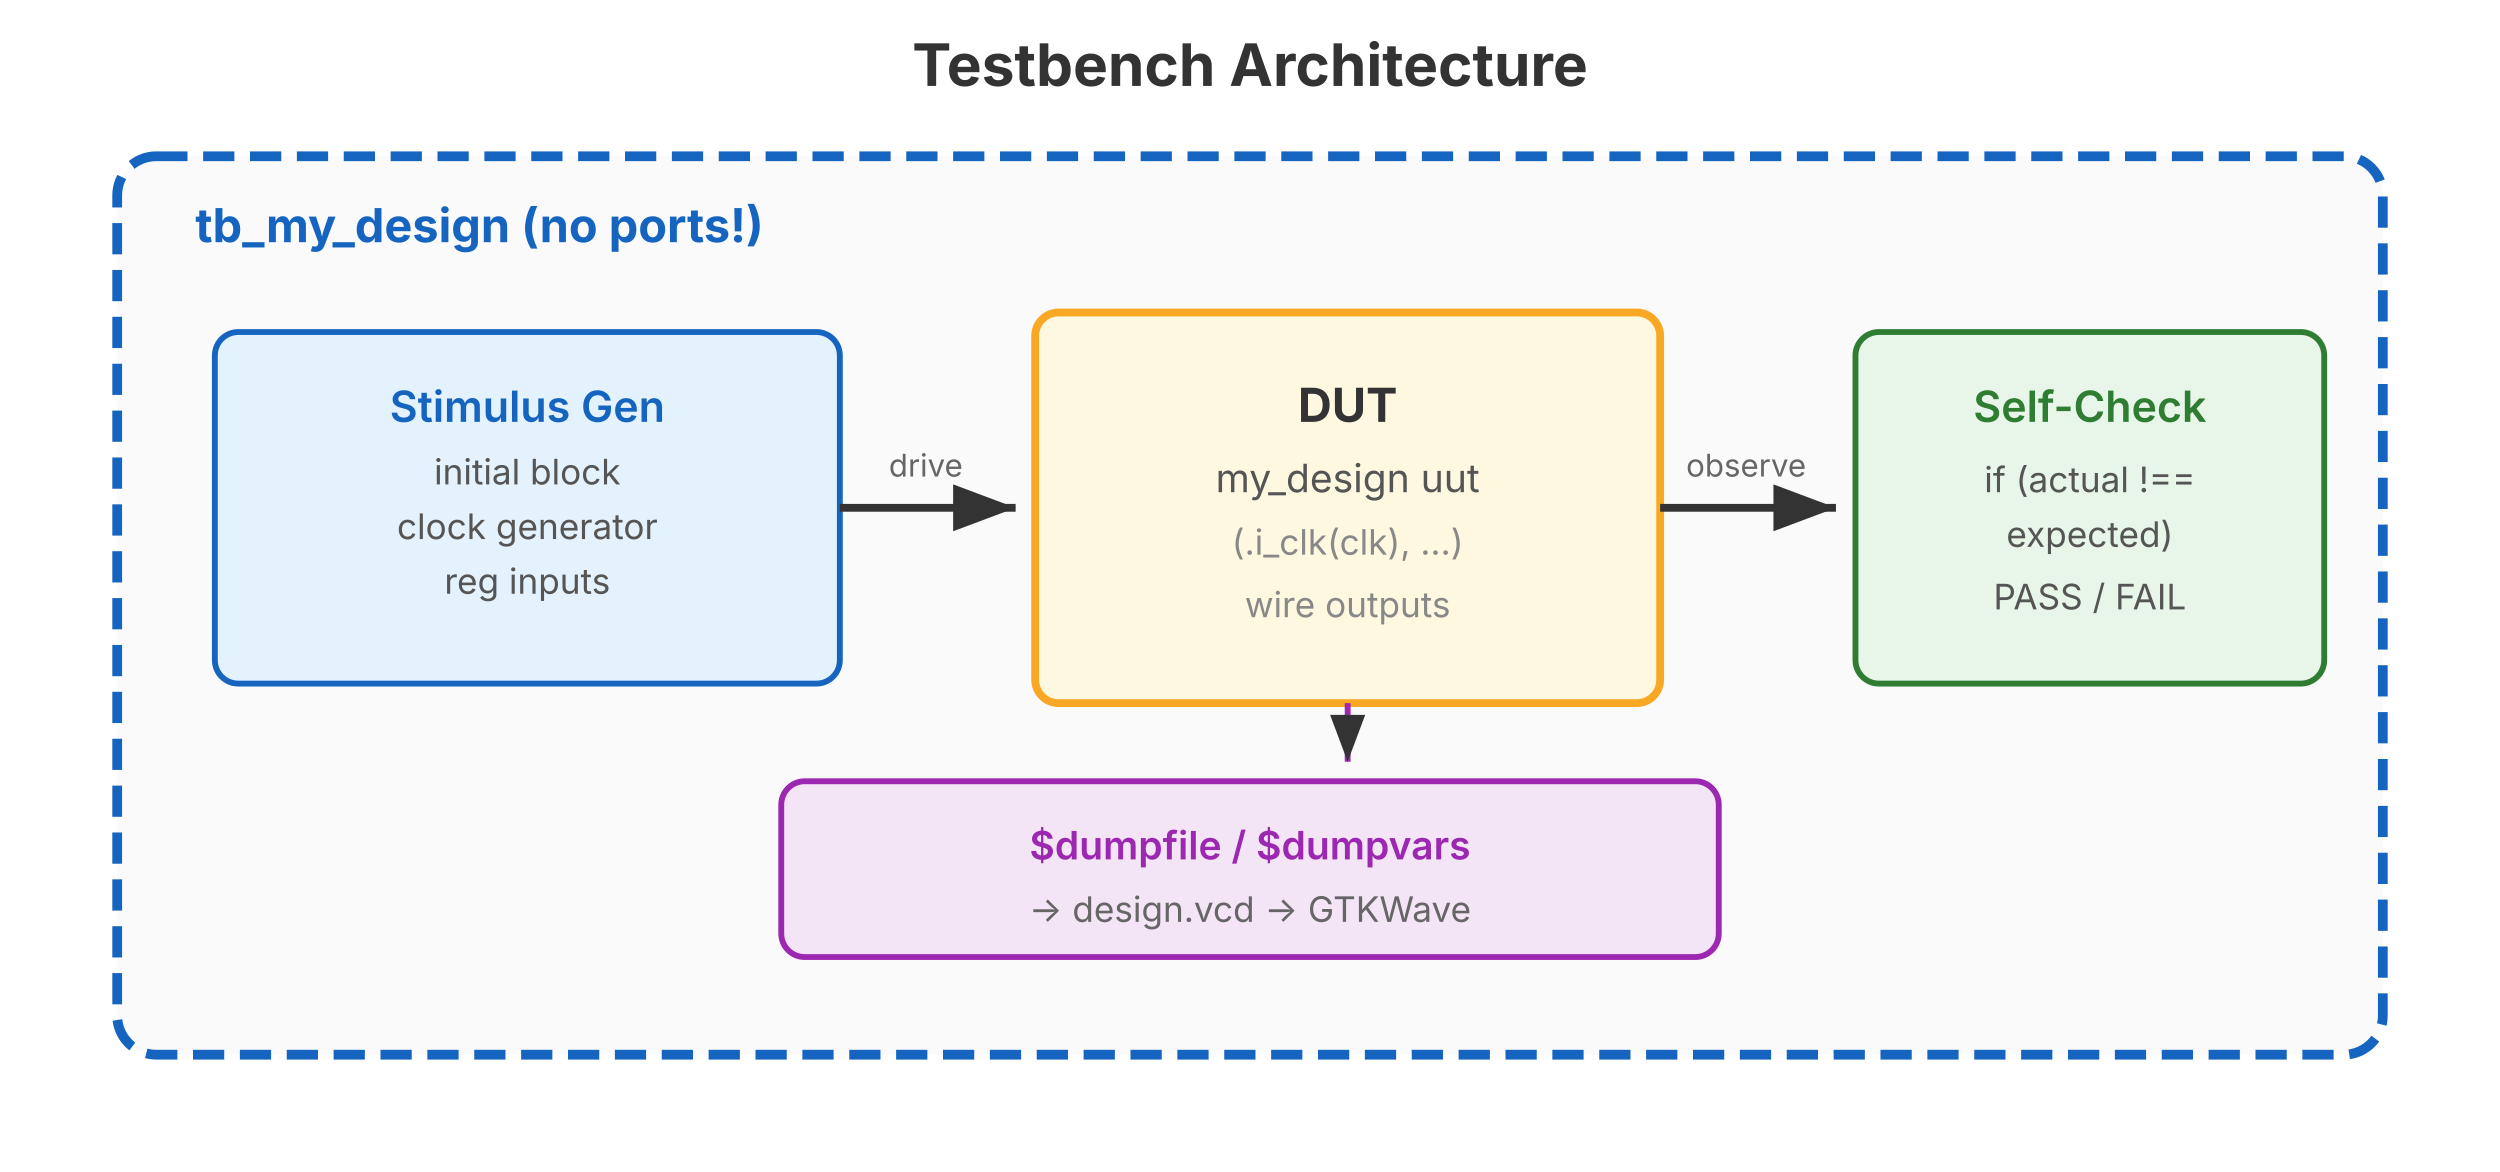
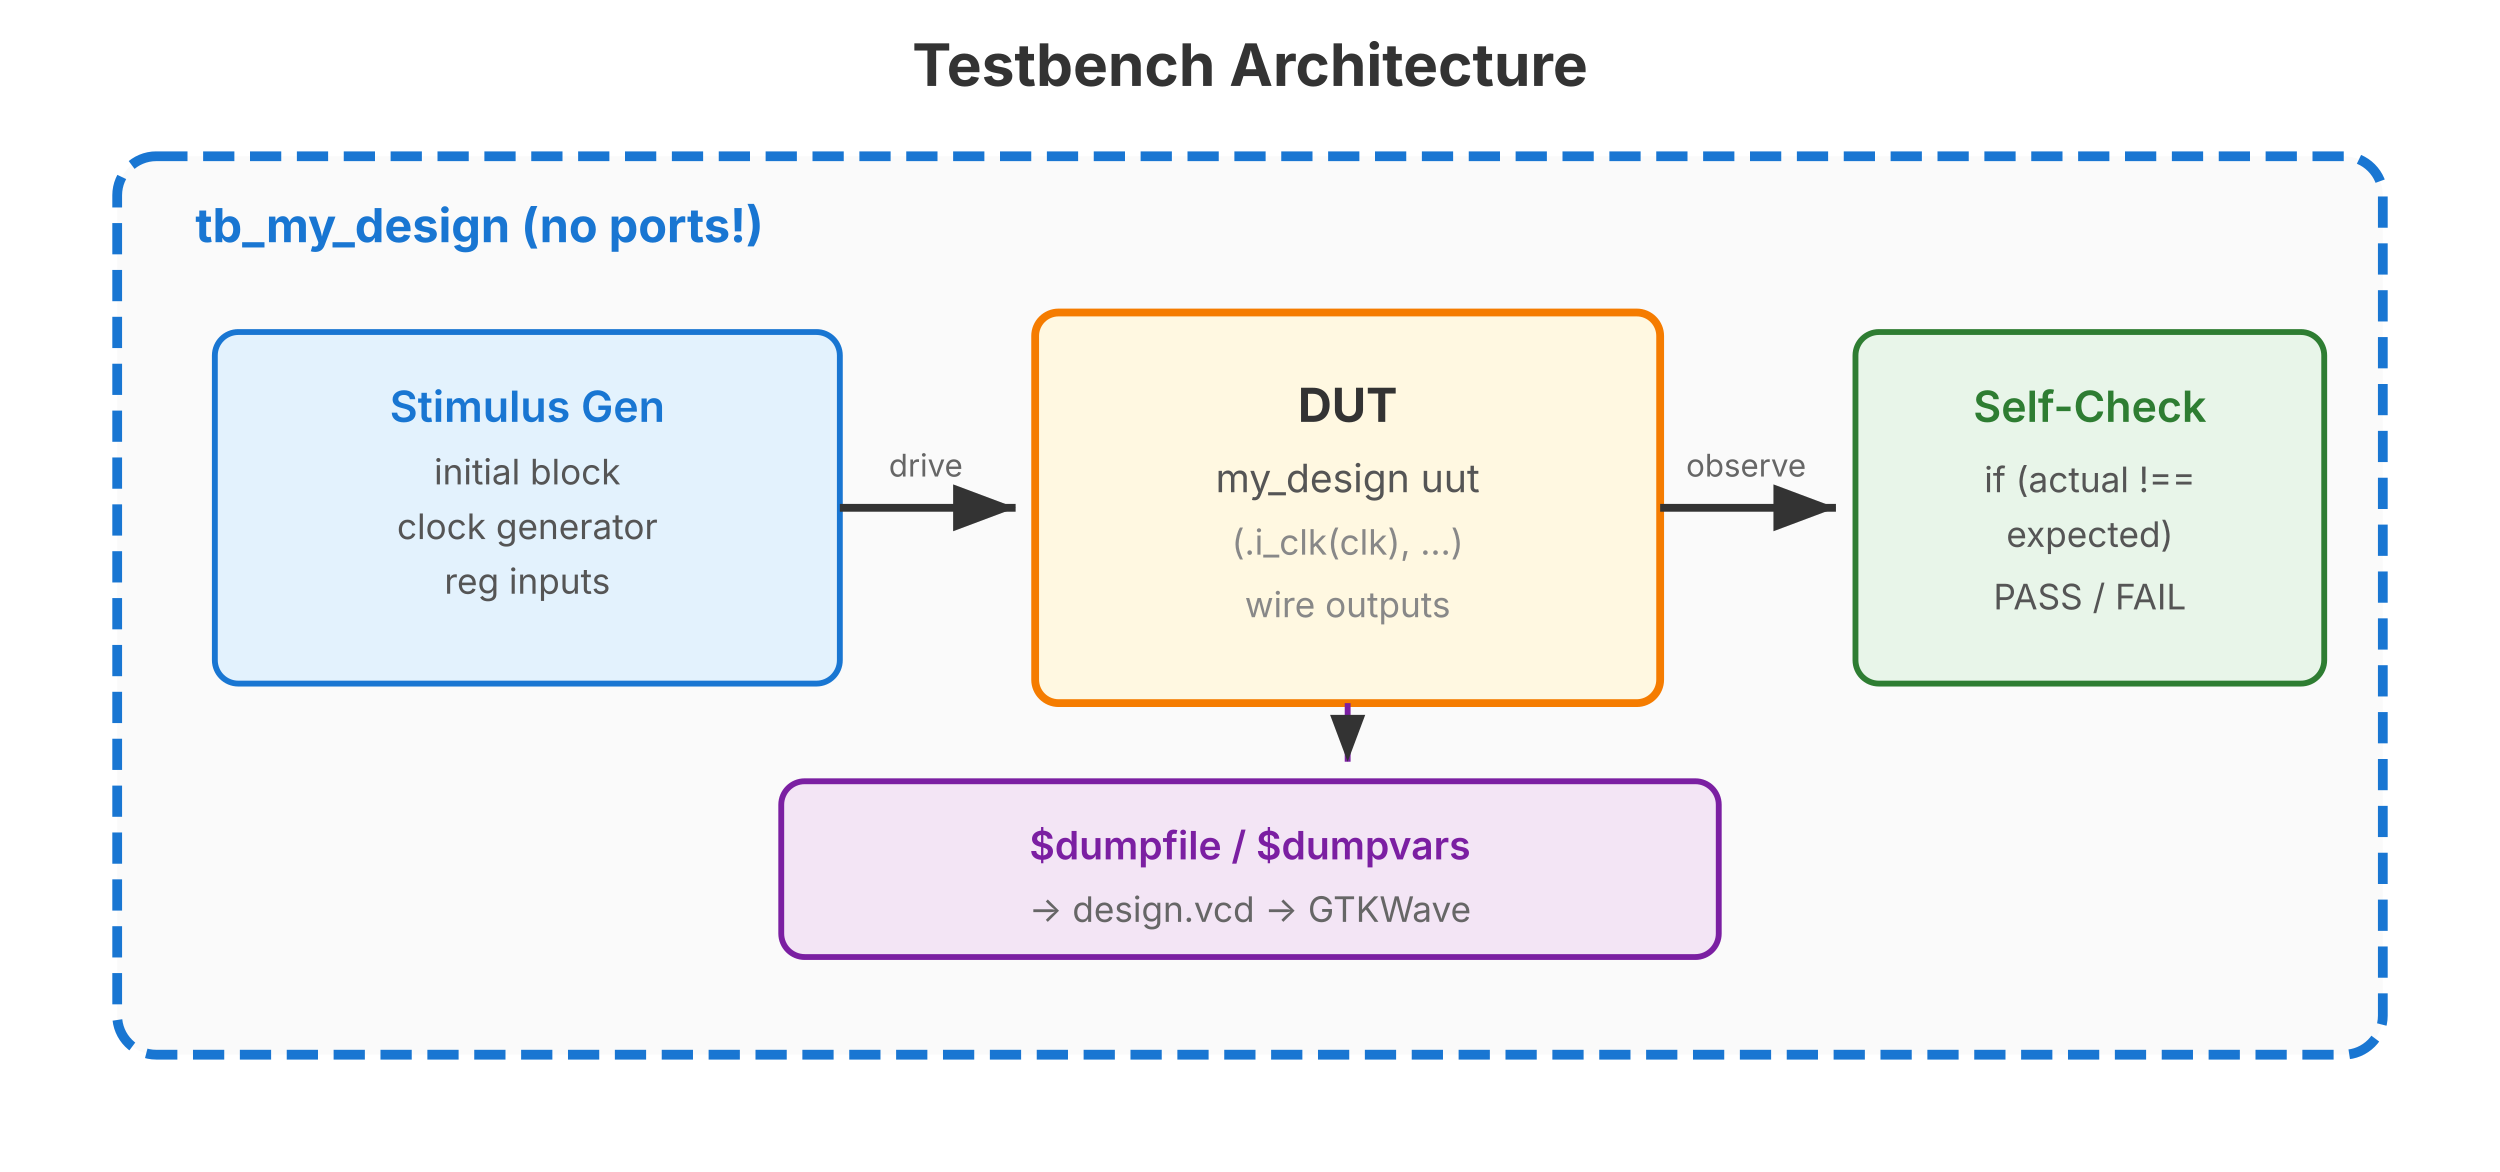
<svg xmlns="http://www.w3.org/2000/svg" viewBox="0 0 640 300" font-family="Inter, sans-serif">
  <defs>
    <marker id="arr" markerWidth="8" markerHeight="6" refX="8" refY="3" orient="auto">
      <path d="M0,0 L8,3 L0,6 Z" fill="#333" />
    </marker>
  </defs>
  <text x="320" y="22" text-anchor="middle" font-size="15" font-weight="700" fill="#333">Testbench Architecture</text>
-   <rect x="30" y="40" width="580" height="230" rx="10" fill="#FAFAFA" stroke="#1565C0" stroke-width="2.5" stroke-dasharray="8,4" />
-   <text x="50" y="62" font-size="12" font-weight="700" fill="#1565C0">tb_my_design (no ports!)</text>
-   <rect x="55" y="85" width="160" height="90" rx="6" fill="#E3F2FD" stroke="#1565C0" stroke-width="1.5" />
-   <text x="135" y="108" text-anchor="middle" font-size="11" font-weight="600" fill="#1565C0">Stimulus Gen</text>
+   <rect x="30" y="40" width="580" height="230" rx="10" fill="#FAFAFA" stroke="#1976D2" stroke-width="2.5" stroke-dasharray="8,4" />
+   <text x="50" y="62" font-size="12" font-weight="700" fill="#1976D2">tb_my_design (no ports!)</text>
+   <rect x="55" y="85" width="160" height="90" rx="6" fill="#E3F2FD" stroke="#1976D2" stroke-width="1.5" />
+   <text x="135" y="108" text-anchor="middle" font-size="11" font-weight="600" fill="#1976D2">Stimulus Gen</text>
  <text x="135" y="124" text-anchor="middle" font-size="9" fill="#555">initial block</text>
  <text x="135" y="138" text-anchor="middle" font-size="9" fill="#555">clock generator</text>
  <text x="135" y="152" text-anchor="middle" font-size="9" fill="#555">reg inputs</text>
  <line x1="215" y1="130" x2="260" y2="130" stroke="#333" stroke-width="2" marker-end="url(#arr)" />
  <text x="237" y="122" text-anchor="middle" font-size="8" fill="#666">drive</text>
-   <rect x="265" y="80" width="160" height="100" rx="6" fill="#FFF8E1" stroke="#F9A825" stroke-width="2" />
+   <rect x="265" y="80" width="160" height="100" rx="6" fill="#FFF8E1" stroke="#F57C00" stroke-width="2" />
  <text x="345" y="108" text-anchor="middle" font-size="12" font-weight="700" fill="#333">DUT</text>
  <text x="345" y="126" text-anchor="middle" font-size="10" fill="#555">my_design uut</text>
  <text x="345" y="142" text-anchor="middle" font-size="9" fill="#888">(.i_clk(clk), ...)</text>
  <text x="345" y="158" text-anchor="middle" font-size="9" fill="#888">wire outputs</text>
  <line x1="425" y1="130" x2="470" y2="130" stroke="#333" stroke-width="2" marker-end="url(#arr)" />
  <text x="447" y="122" text-anchor="middle" font-size="8" fill="#666">observe</text>
  <rect x="475" y="85" width="120" height="90" rx="6" fill="#E8F5E9" stroke="#2E7D32" stroke-width="1.5" />
  <text x="535" y="108" text-anchor="middle" font-size="11" font-weight="600" fill="#2E7D32">Self-Check</text>
  <text x="535" y="126" text-anchor="middle" font-size="9" fill="#555">if (actual !==</text>
  <text x="535" y="140" text-anchor="middle" font-size="9" fill="#555">  expected)</text>
  <text x="535" y="156" text-anchor="middle" font-size="9" fill="#555">PASS / FAIL</text>
-   <rect x="200" y="200" width="240" height="45" rx="6" fill="#F3E5F5" stroke="#9C27B0" stroke-width="1.5" />
-   <text x="320" y="220" text-anchor="middle" font-size="10" font-weight="600" fill="#9C27B0">$dumpfile / $dumpvars</text>
+   <rect x="200" y="200" width="240" height="45" rx="6" fill="#F3E5F5" stroke="#7B1FA2" stroke-width="1.5" />
+   <text x="320" y="220" text-anchor="middle" font-size="10" font-weight="600" fill="#7B1FA2">$dumpfile / $dumpvars</text>
  <text x="320" y="236" text-anchor="middle" font-size="9" fill="#666">→ design.vcd → GTKWave</text>
-   <line x1="345" y1="180" x2="345" y2="195" stroke="#9C27B0" stroke-width="1.5" marker-end="url(#arr)" />
+   <line x1="345" y1="180" x2="345" y2="195" stroke="#7B1FA2" stroke-width="1.5" marker-end="url(#arr)" />
</svg>
